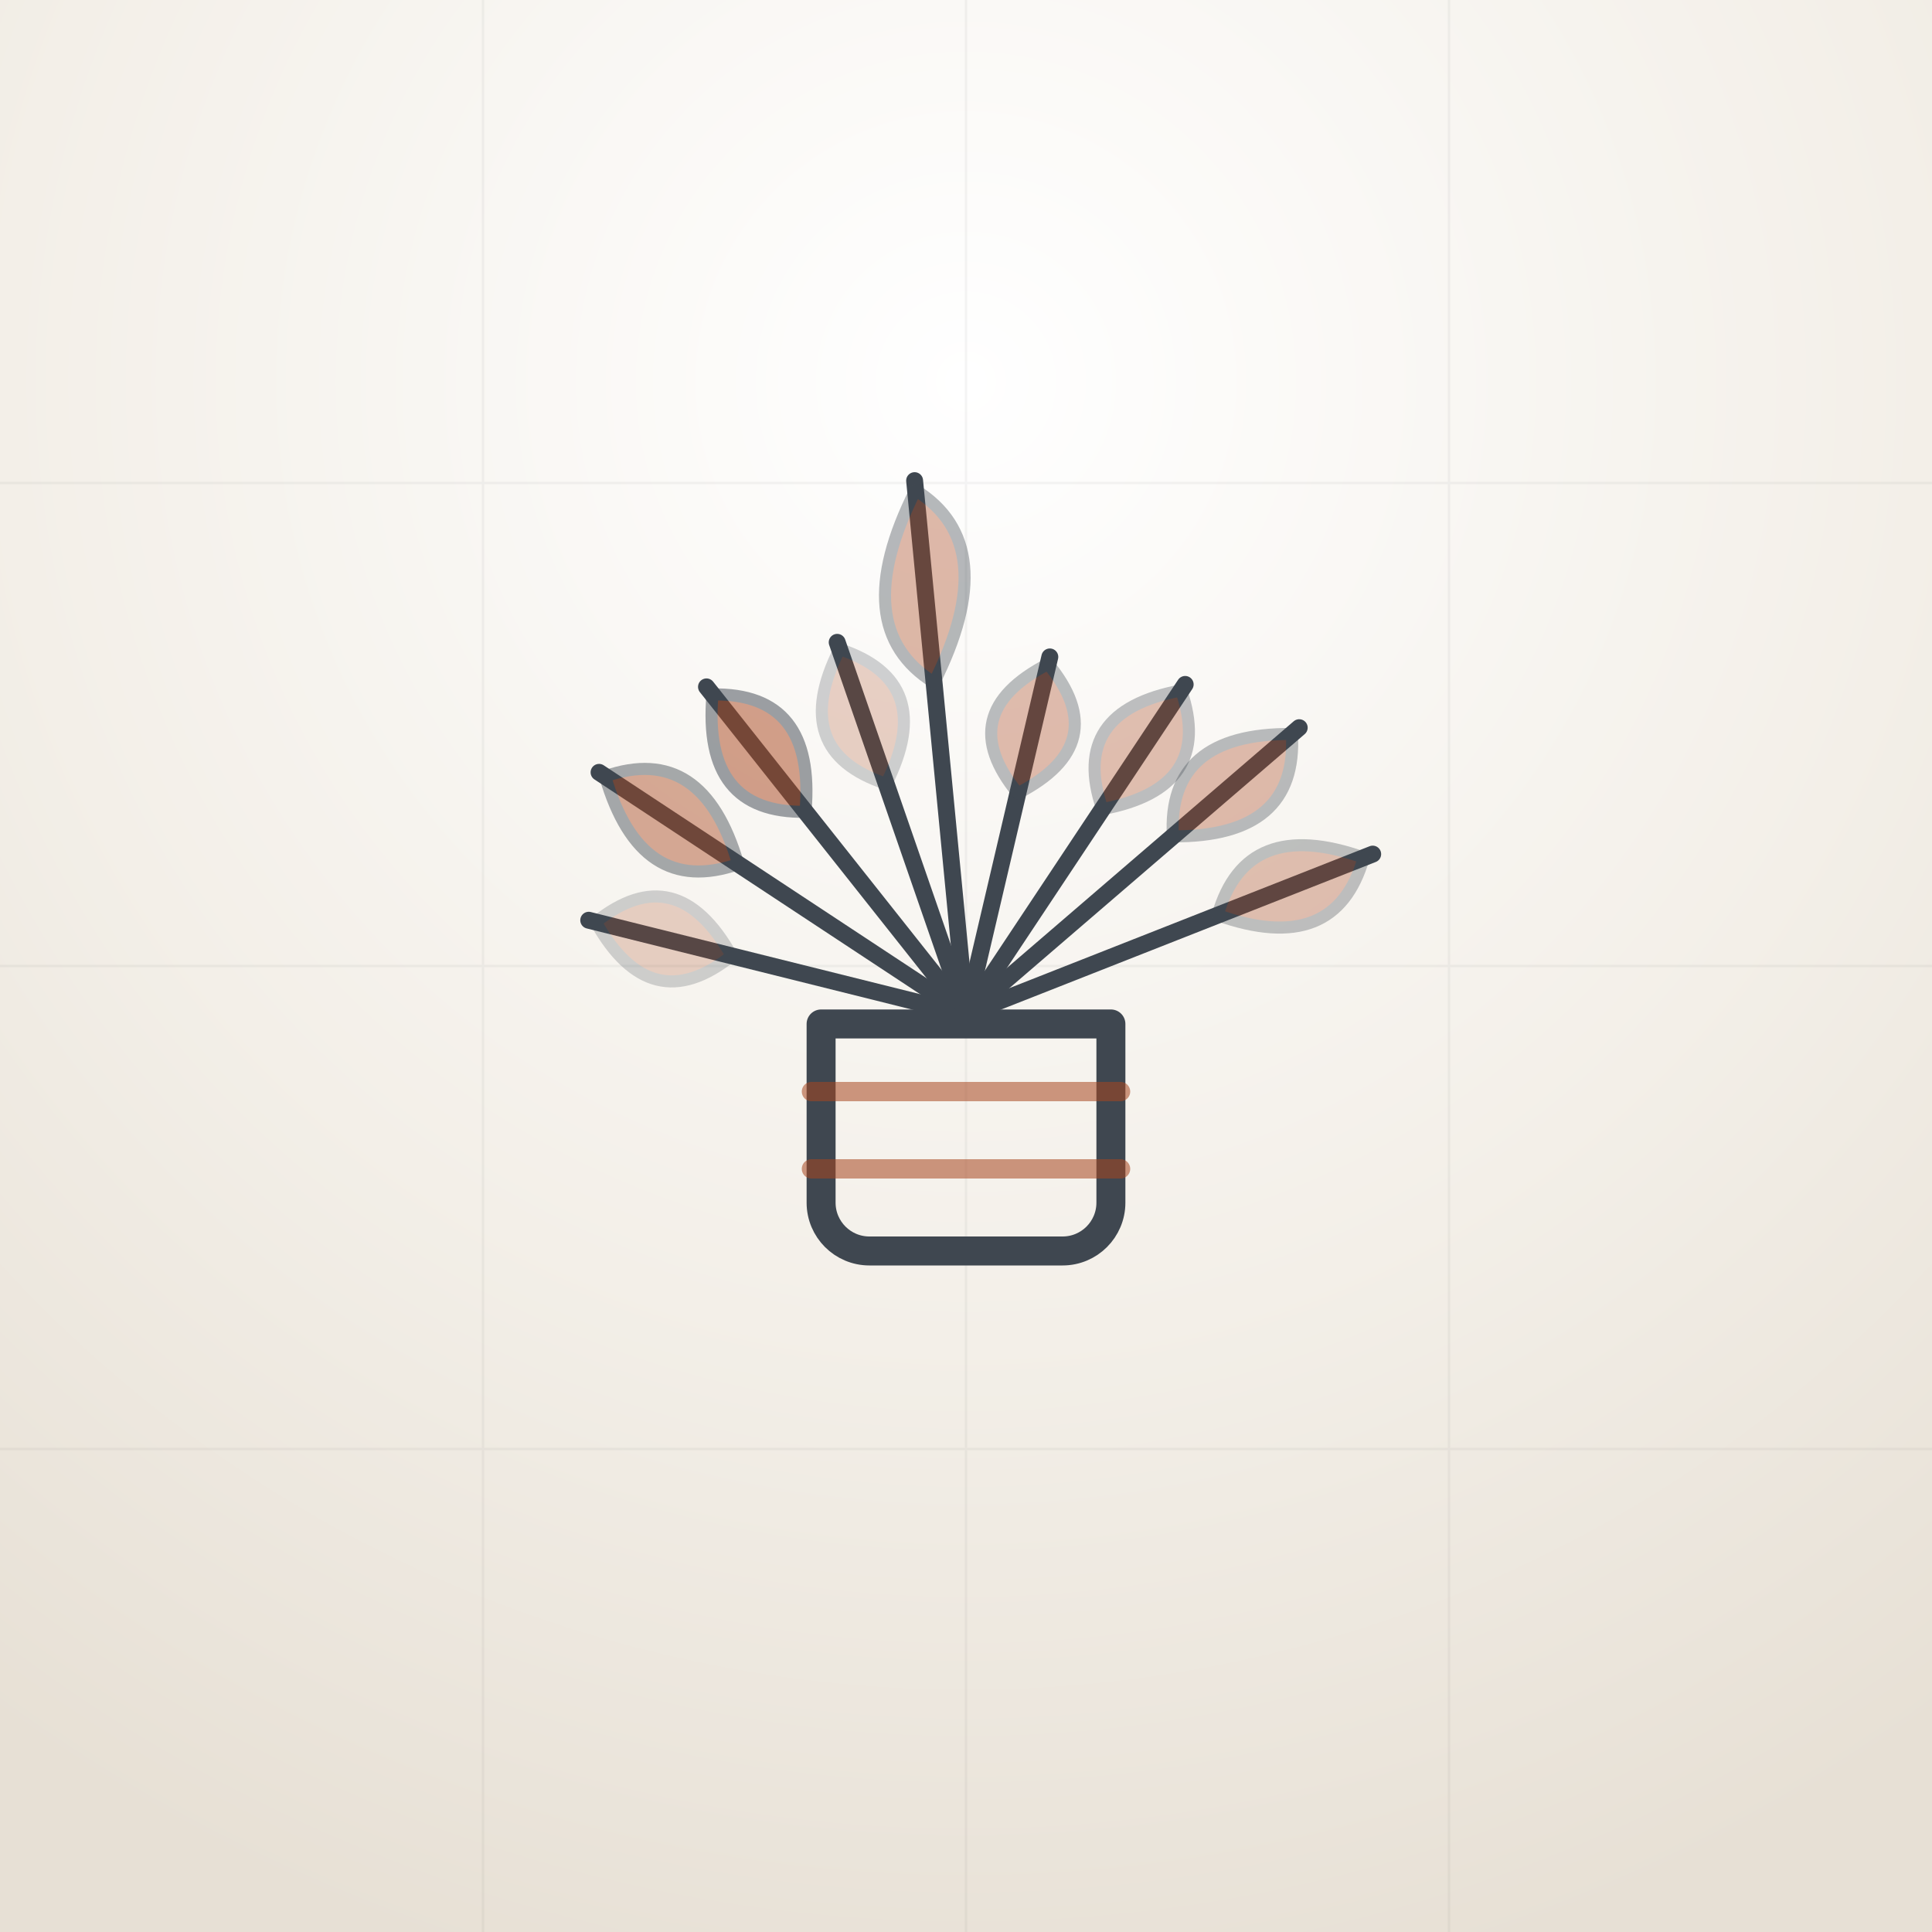
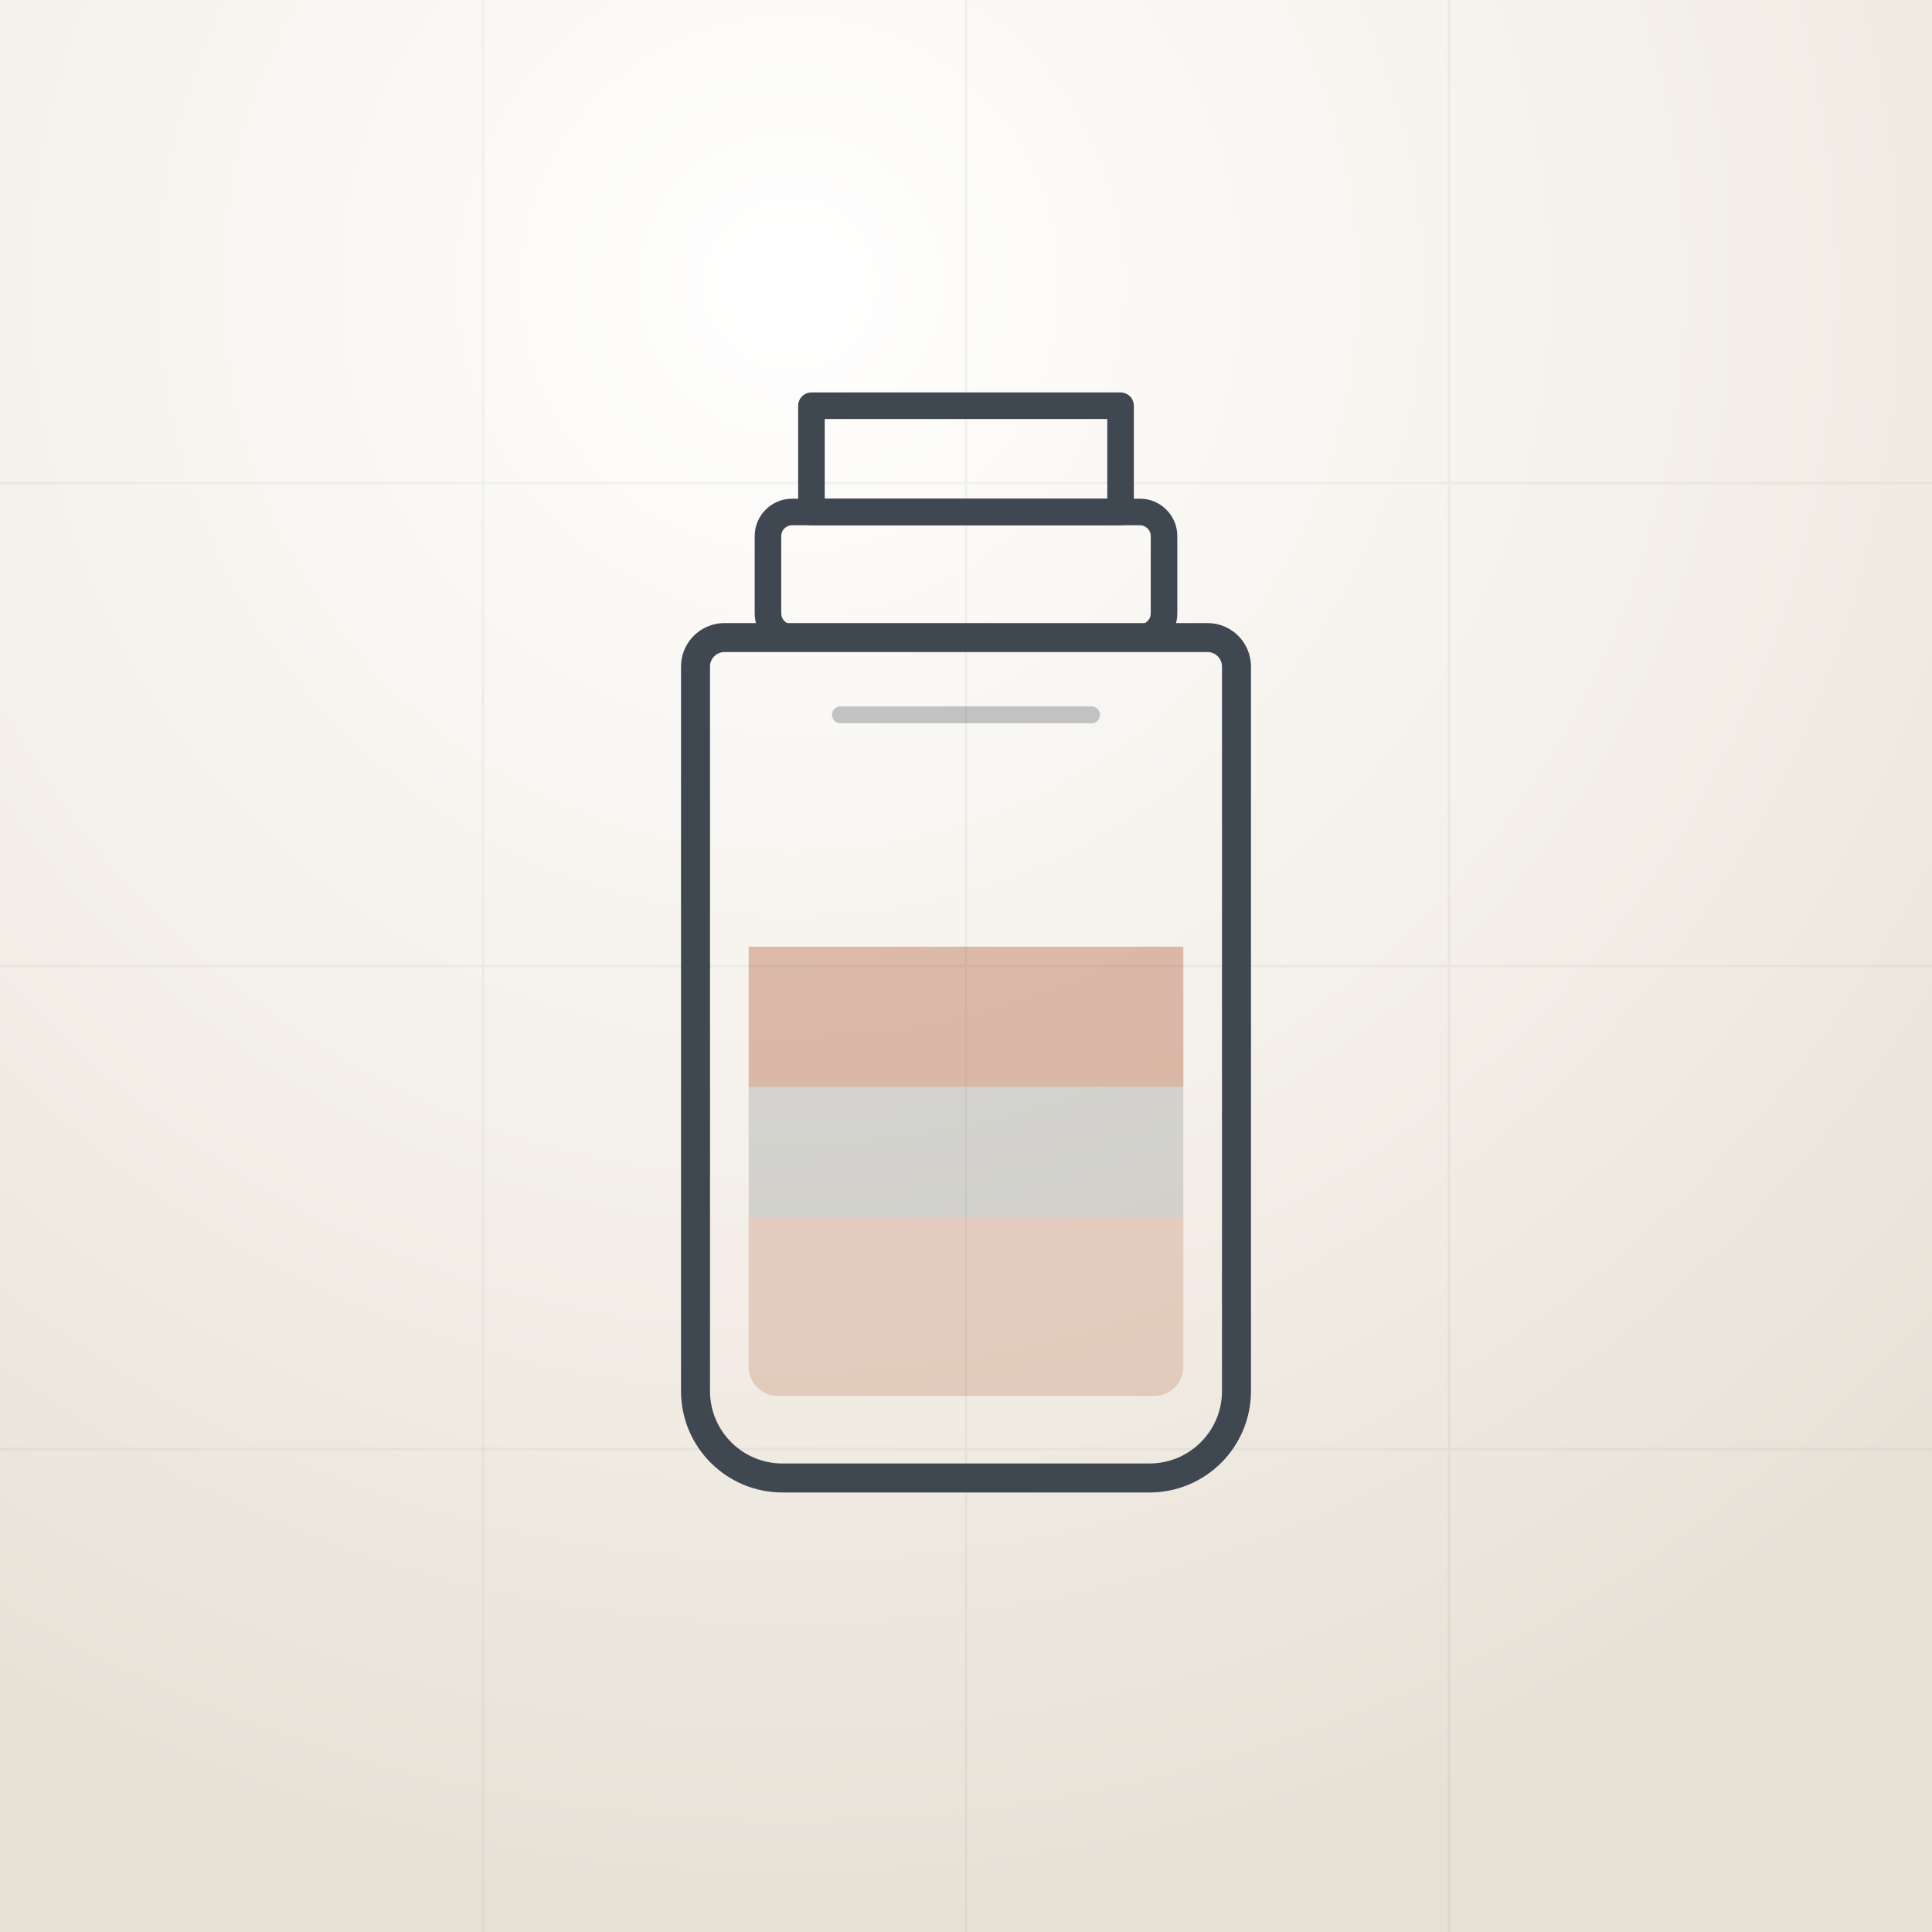
<svg xmlns="http://www.w3.org/2000/svg" viewBox="0 0 800 800" width="800" height="800" role="img">
  <defs>
-     <radialGradient id="g" cx="50%" cy="20%" r="85%">
+     <radialGradient id="g" cx="41%" cy="15%" r="85%">
      <stop offset="0%" stop-color="#ffffff" />
      <stop offset="58%" stop-color="#f3efe8" />
      <stop offset="100%" stop-color="#e7e0d5" />
    </radialGradient>
  </defs>
  <rect width="800" height="800" fill="url(#g)" />
  <g opacity="0.055" stroke="#3f4750" stroke-width="1">
    <path d="M0 200 H800 M0 400 H800 M0 600 H800 M200 0 V800 M400 0 V800 M600 0 V800" />
  </g>
-   <g fill="none" stroke-linecap="round" stroke-linejoin="round">
-     <g transform="translate(400 420) rotate(-76.0)">
-       <path d="M0 0 V -161" stroke="#3f4750" stroke-width="7" />
-       <path d="M0 -100 q -34 -26 0 -58 q 34 26 0 58 Z" fill="#a8461f" opacity="0.23" stroke="#3f4750" stroke-width="5" />
-     </g>
-     <g transform="translate(400 420) rotate(-56.6)">
-       <path d="M0 0 V -182" stroke="#3f4750" stroke-width="7" />
-       <path d="M0 -113 q -34 -26 0 -66 q 34 26 0 66 Z" fill="#a8461f" opacity="0.45" stroke="#3f4750" stroke-width="5" />
-     </g>
-     <g transform="translate(400 420) rotate(-38.4)">
-       <path d="M0 0 V -173" stroke="#3f4750" stroke-width="7" />
-       <path d="M0 -107 q -34 -26 0 -62 q 34 26 0 62 Z" fill="#a8461f" opacity="0.51" stroke="#3f4750" stroke-width="5" />
-     </g>
-     <g transform="translate(400 420) rotate(-19.1)">
-       <path d="M0 0 V -163" stroke="#3f4750" stroke-width="7" />
-       <path d="M0 -101 q -34 -26 0 -59 q 34 26 0 59 Z" fill="#a8461f" opacity="0.24" stroke="#3f4750" stroke-width="5" />
-     </g>
-     <g transform="translate(400 420) rotate(-5.5)">
-       <path d="M0 0 V -222" stroke="#3f4750" stroke-width="7" />
-       <path d="M0 -138 q -34 -26 0 -80 q 34 26 0 80 Z" fill="#a8461f" opacity="0.38" stroke="#3f4750" stroke-width="5" />
-     </g>
-     <g transform="translate(400 420) rotate(13.2)">
-       <path d="M0 0 V -152" stroke="#3f4750" stroke-width="7" />
-       <path d="M0 -94 q -34 -26 0 -55 q 34 26 0 55 Z" fill="#a8461f" opacity="0.35" stroke="#3f4750" stroke-width="5" />
-     </g>
-     <g transform="translate(400 420) rotate(33.6)">
-       <path d="M0 0 V -164" stroke="#3f4750" stroke-width="7" />
-       <path d="M0 -102 q -34 -26 0 -59 q 34 26 0 59 Z" fill="#a8461f" opacity="0.33" stroke="#3f4750" stroke-width="5" />
-     </g>
-     <g transform="translate(400 420) rotate(49.3)">
-       <path d="M0 0 V -182" stroke="#3f4750" stroke-width="7" />
-       <path d="M0 -113 q -34 -26 0 -65 q 34 26 0 65 Z" fill="#a8461f" opacity="0.35" stroke="#3f4750" stroke-width="5" />
-     </g>
-     <g transform="translate(400 420) rotate(68.5)">
-       <path d="M0 0 V -181" stroke="#3f4750" stroke-width="7" />
-       <path d="M0 -112 q -34 -26 0 -65 q 34 26 0 65 Z" fill="#a8461f" opacity="0.32" stroke="#3f4750" stroke-width="5" />
-     </g>
-     <path d="M340 424 h 120 v 74 a 20 20 0 0 1 -20 20 h -80 a 20 20 0 0 1 -20 -20 Z" stroke="#3f4750" stroke-width="12" />
-     <path d="M336 452 h 128 M336 484 h 128" stroke="#a8461f" stroke-width="8" opacity="0.55" />
+   <g fill="none" stroke="#3f4750" stroke-width="12" stroke-linejoin="round" stroke-linecap="round">
+     <path d="M336 168 h 128 v 44 h -128 z" stroke-width="11" />
+     <rect x="318" y="212" width="164" height="52" rx="10" stroke-width="11" />
+     <path d="M300 264 h 200 a 12 12 0 0 1 12 12 v 300 a 36 36 0 0 1 -36 36 H 324 a 36 36 0 0 1 -36 -36 V 276 a 12 12 0 0 1 12 -12 Z" />
+     <path d="M310 392 h 180 v 58 h -180 z" fill="#a8461f" opacity="0.34" stroke="none" />
+     <path d="M310 450 h 180 v 54 h -180 z" fill="#3f4750" opacity="0.18" stroke="none" />
+     <path d="M310 504 h 180 v 62 a 12 12 0 0 1 -12 12 H 322 a 12 12 0 0 1 -12 -12 Z" fill="#a8461f" opacity="0.2" stroke="none" />
+     <path d="M348 296 h 104" stroke-width="7" opacity="0.3" />
  </g>
</svg>
